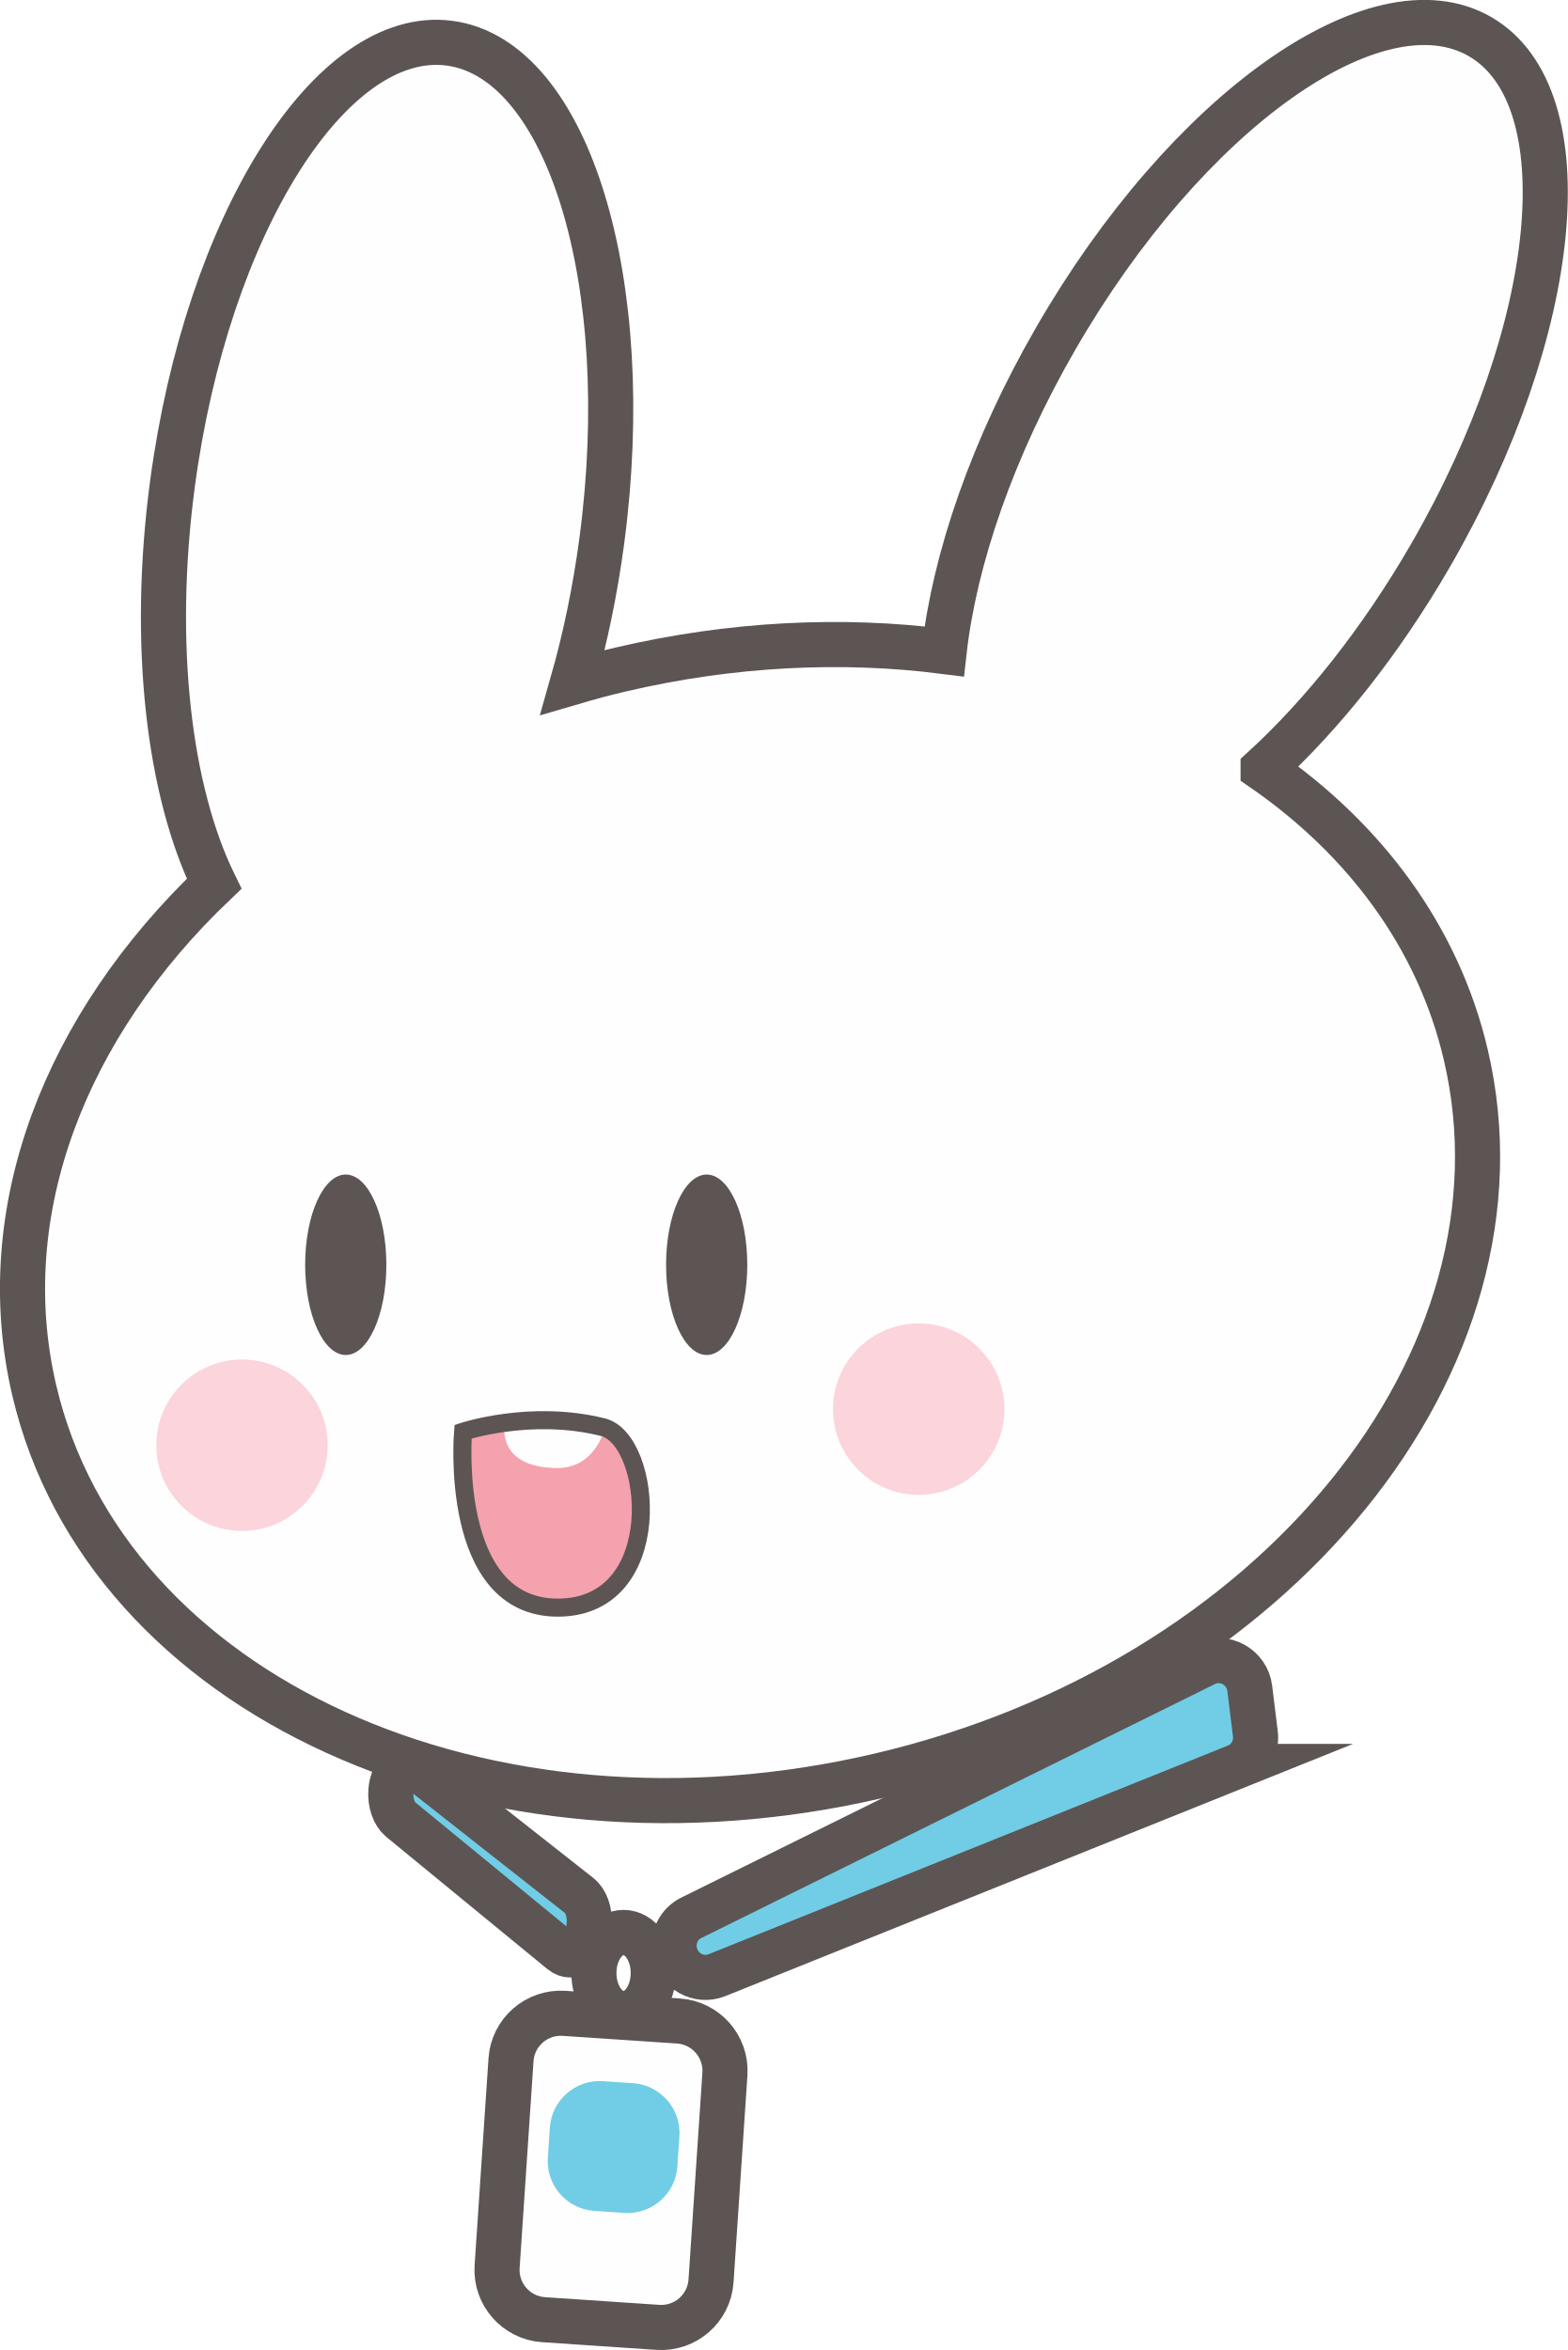
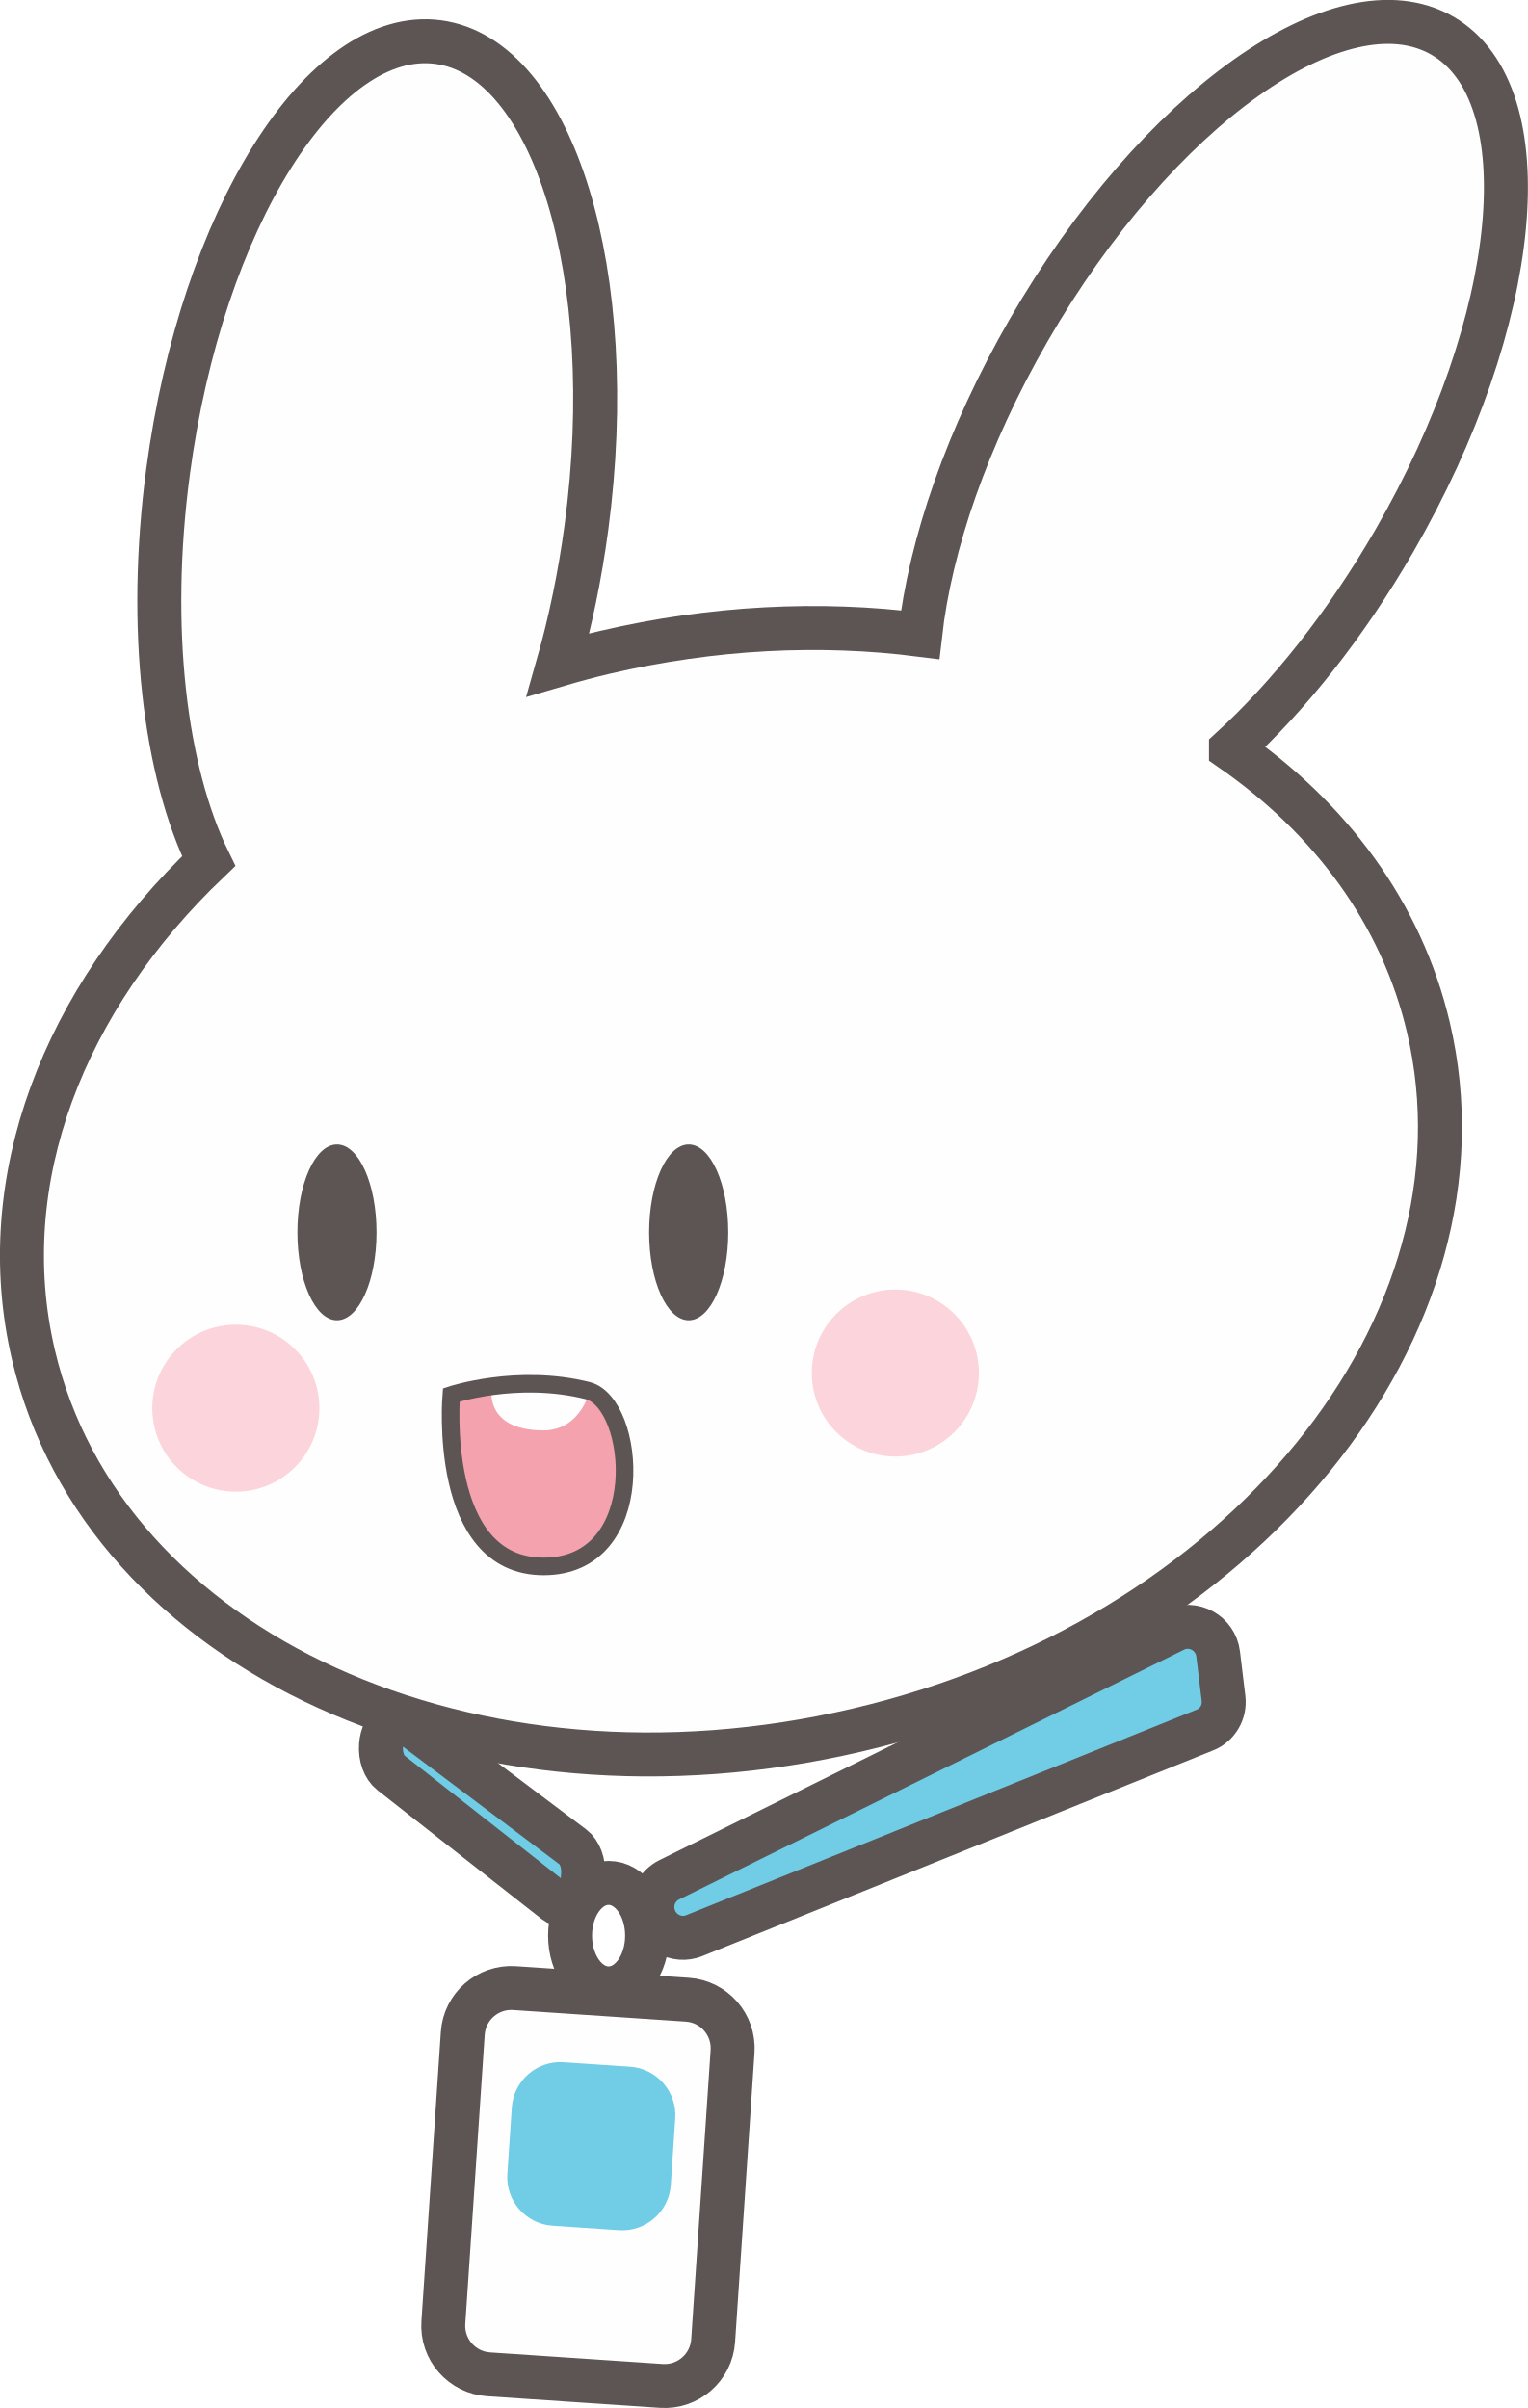
- <svg xmlns="http://www.w3.org/2000/svg" id="Layer_2" data-name="Layer 2" viewBox="0 0 173.75 260.46">
+ <svg xmlns="http://www.w3.org/2000/svg" id="Layer_2" data-name="Layer 2" viewBox="0 0 173.75 273.91">
  <defs>
    <style>
      .cls-1, .cls-2, .cls-3 {
        stroke-width: 5px;
      }

      .cls-1, .cls-2, .cls-3, .cls-4 {
        stroke: #5c5554;
        stroke-miterlimit: 10;
      }

      .cls-1, .cls-5 {
        fill: #71cde6;
      }

      .cls-2, .cls-6 {
        fill: #fffefe;
      }

      .cls-7 {
        fill: #fcd4db;
      }

      .cls-7, .cls-8, .cls-6, .cls-9, .cls-5 {
        stroke-width: 0px;
      }

      .cls-3, .cls-4 {
        fill: none;
      }

      .cls-8 {
        fill: #5c5554;
      }

      .cls-4 {
        stroke-width: 2px;
      }

      .cls-9 {
        fill: #f4a2ad;
      }
    </style>
  </defs>
  <g id="Boni_Side" data-name="Boni Side">
    <g id="Boni_Head">
      <path class="cls-2" d="M139.99,85.21c6.55-5.99,13.03-14.1,18.57-23.68,14.5-25.11,16.94-50.84,5.47-57.47-11.48-6.63-32.54,8.36-47.03,33.47-7.02,12.16-11.21,24.46-12.36,34.67-11.33-1.44-23.53-.88-35.87,2.01-1.8.42-3.56.9-5.3,1.41,1.39-4.88,2.48-10.12,3.22-15.62,3.83-28.74-3.72-53.46-16.86-55.21-13.14-1.75-26.89,20.13-30.72,48.87-2.37,17.82-.37,34.08,4.62,44.29C7.29,113.62-.87,134.19,3.8,154.11c7.94,33.85,49.89,52.96,93.7,42.68,43.81-10.27,72.89-46.04,64.95-79.89-3.06-13.03-11.16-23.86-22.46-31.68Z" />
+     </g>
+     <g id="Boni_Eyes_Cheeks_Normal" data-name="Boni Eyes Cheeks Normal">
      <ellipse class="cls-8" cx="38.32" cy="140.18" rx="4.5" ry="10" />
      <ellipse class="cls-8" cx="78.32" cy="140.18" rx="4.5" ry="10" />
      <circle class="cls-7" cx="101.82" cy="156.18" r="9.5" />
      <circle class="cls-7" cx="26.82" cy="160.18" r="9.5" />
    </g>
    <g id="MouthOpenSmile">
      <path class="cls-9" d="M51.32,158.68s1.87-.62,4.75-1,6.75-.5,10.75.5c5.55,1.39,7.17,20-5,20s-10.5-19.5-10.5-19.5Z" />
      <path class="cls-6" d="M55.97,157.43s-1.31,5.22,5.76,5.28c4.47.03,5.41-4.77,5.41-4.77l-11.17-.51Z" />
      <path class="cls-4" d="M51.32,158.68s1.87-.62,4.75-1,6.75-.5,10.75.5c5.55,1.39,7.17,20-5,20s-10.5-19.5-10.5-19.5Z" />
    </g>
    <g id="Lanyard_Boni">
-       <path class="cls-1" d="M46.32,196.03l17.87,14.06c.76.59,1.2,1.84,1.11,3.14l-.04.58c-.15,2.25-1.73,3.55-3.02,2.49l-17.84-14.64c-.74-.61-1.17-1.86-1.08-3.15h0c.16-2.21,1.7-3.49,2.99-2.48Z" />
-       <path class="cls-1" d="M137.04,195.78l-57.59,23.14c-2.03.81-4.31-.48-4.69-2.67h0c-.26-1.51.48-3.01,1.83-3.68l56.97-28.17c2.12-1.05,4.66.36,4.95,2.74l.62,5.03c.19,1.55-.67,3.03-2.1,3.61Z" />
-       <rect class="cls-2" x="55.82" y="223.54" width="23.76" height="34.03" rx="5.53" ry="5.53" transform="translate(16.28 -4) rotate(3.84)" />
-       <ellipse class="cls-3" cx="69.11" cy="218.68" rx="3.29" ry="4.5" />
-       <rect class="cls-5" x="60.79" y="230.76" width="14.39" height="14.41" rx="5.53" ry="5.53" transform="translate(16.11 -4.02) rotate(3.84)" />
+       <path class="cls-1" d="M46.46,196.03l18.69,14.06c.79.59,1.25,1.84,1.16,3.14l-.04.58c-.15,2.25-1.81,3.55-3.16,2.49l-18.65-14.64c-.78-.61-1.23-1.86-1.13-3.15h0c.17-2.21,1.78-3.49,3.12-2.48Z" />
+       <path class="cls-1" d="M137,196.8l-58.05,23.38c-2.04.82-4.33-.47-4.71-2.66h0c-.26-1.51.49-3.01,1.86-3.69l57.45-28.42c2.14-1.06,4.69.34,4.98,2.73l.61,5.04c.19,1.56-.68,3.04-2.12,3.62Z" />
+       <rect class="cls-2" x="51.47" y="226.76" width="30.75" height="44.03" rx="5.53" ry="5.53" transform="translate(16.83 -3.92) rotate(3.84)" />
+       <ellipse class="cls-3" cx="69.21" cy="220.18" rx="4.38" ry="6" />
+       <rect class="cls-5" x="57.91" y="234.82" width="18.63" height="18.64" rx="5.53" ry="5.53" transform="translate(16.52 -3.96) rotate(3.84)" />
    </g>
  </g>
</svg>
